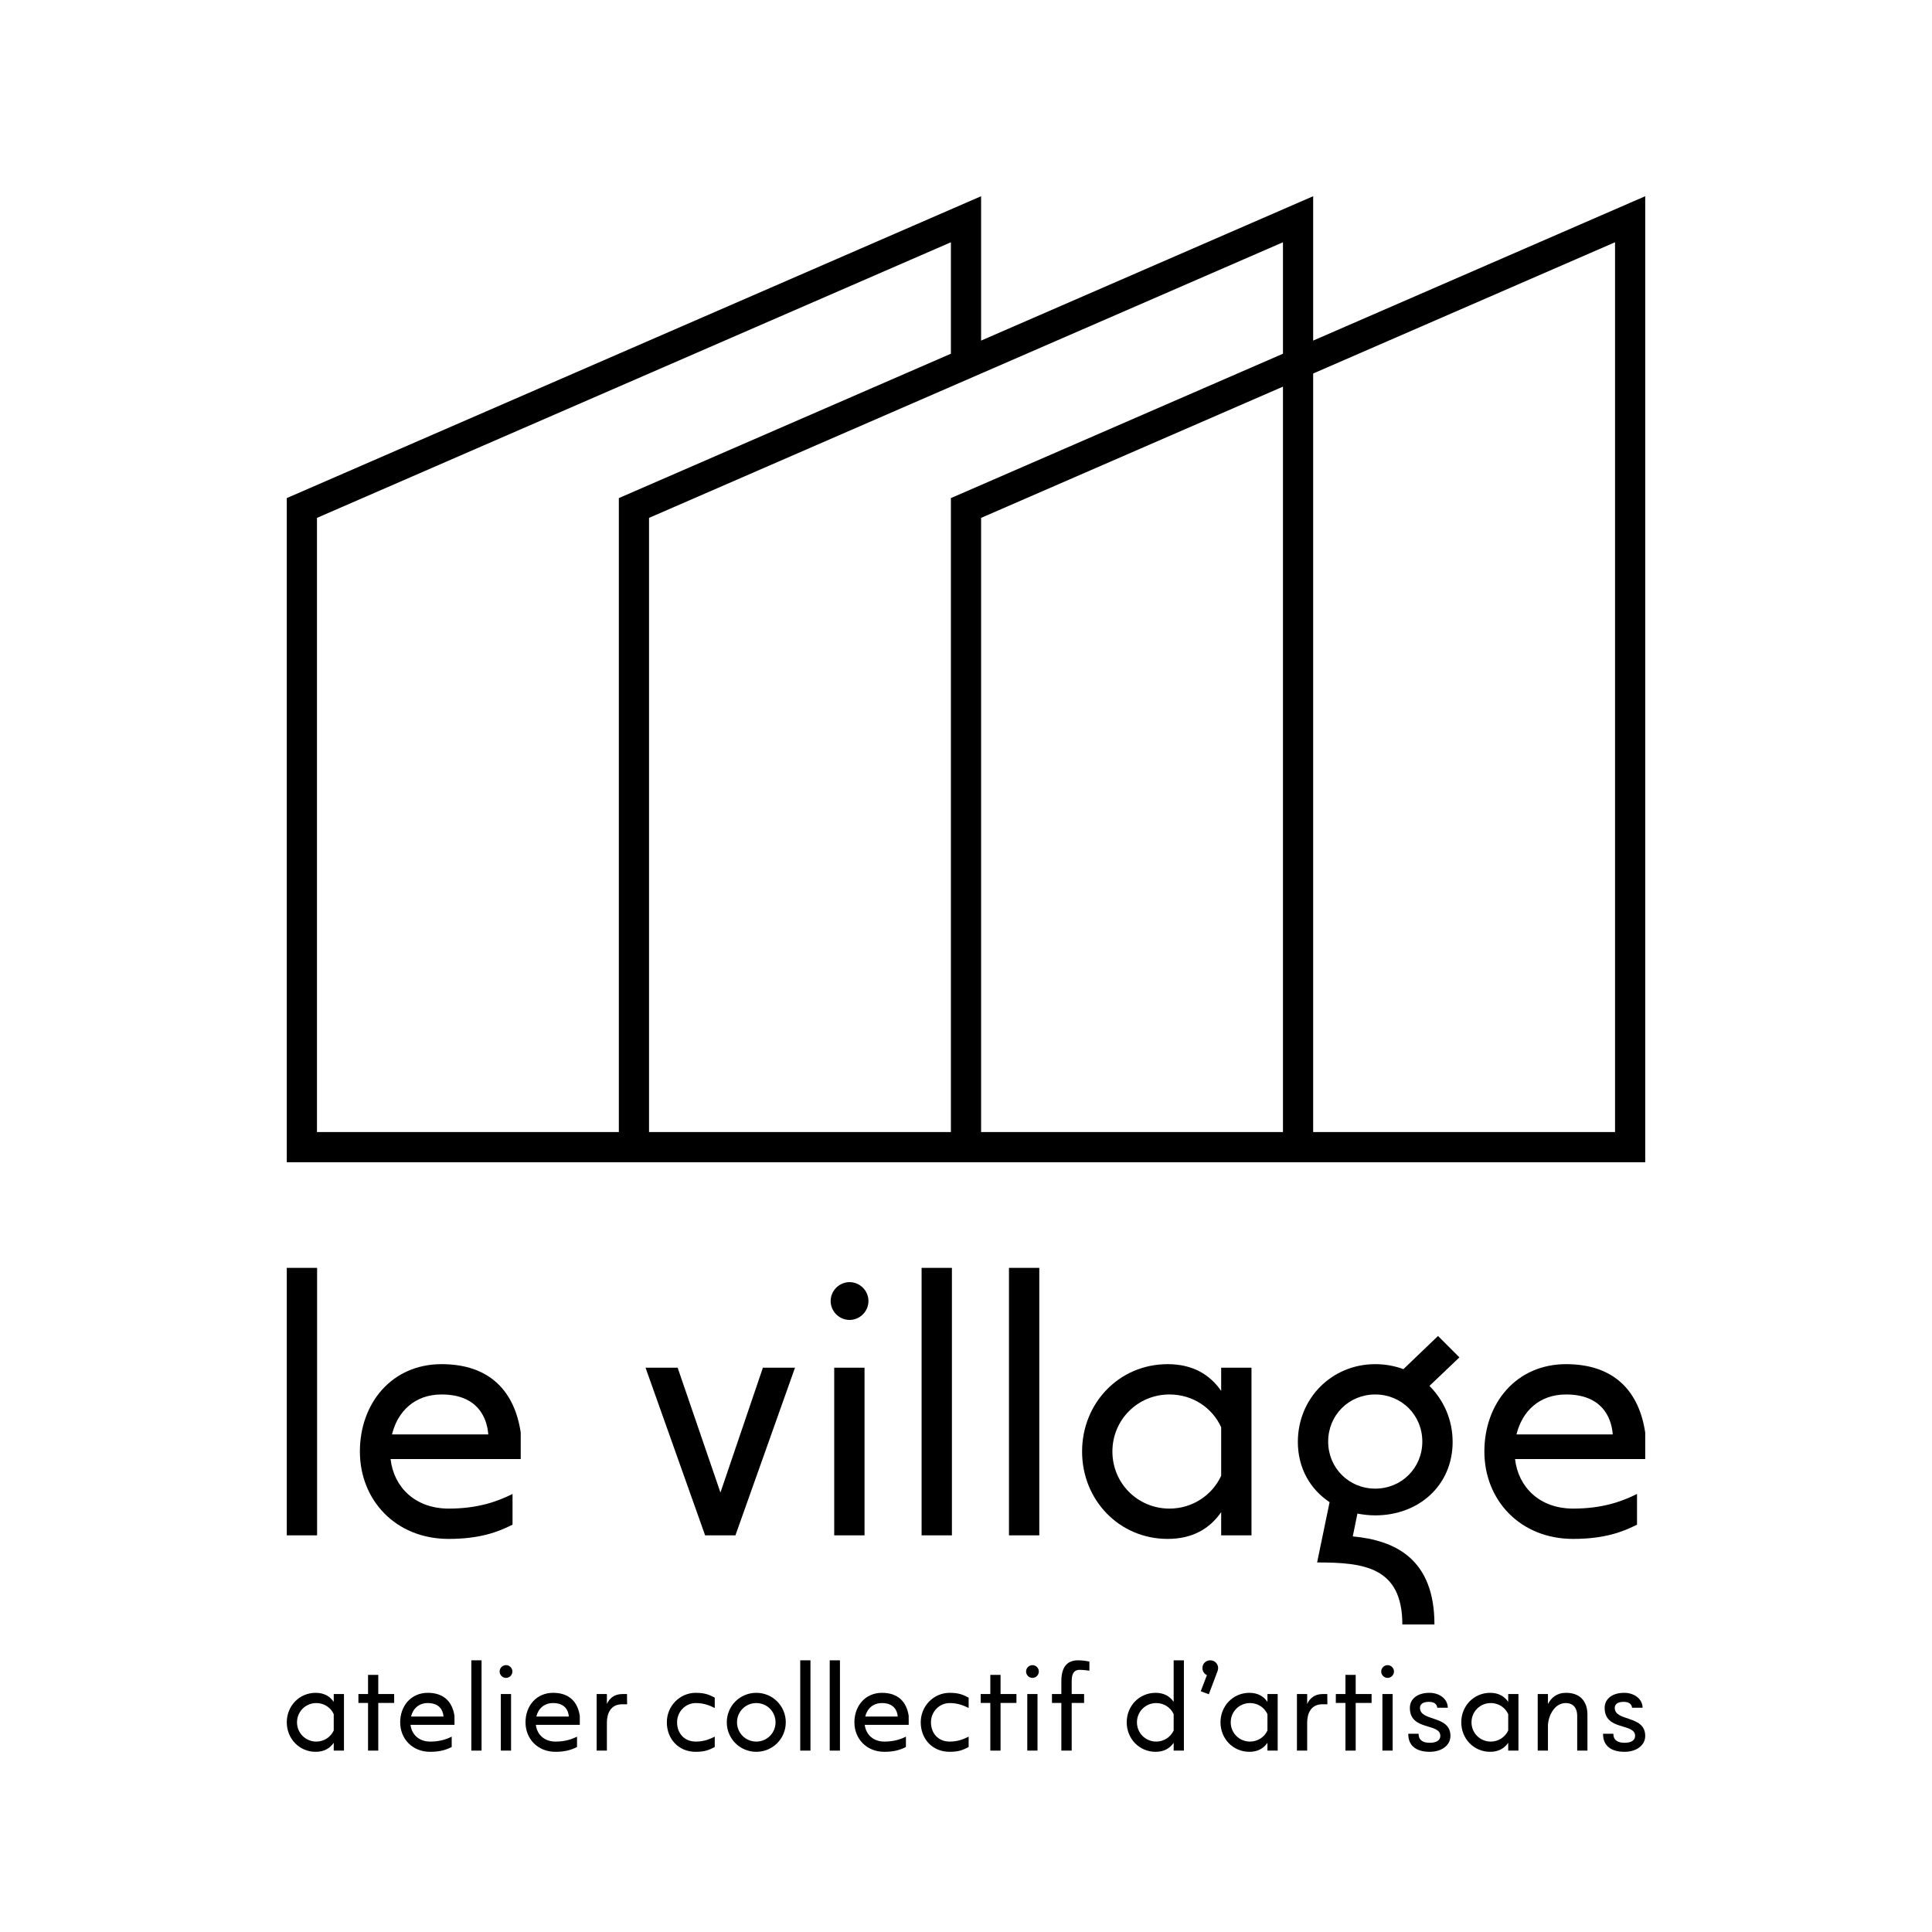
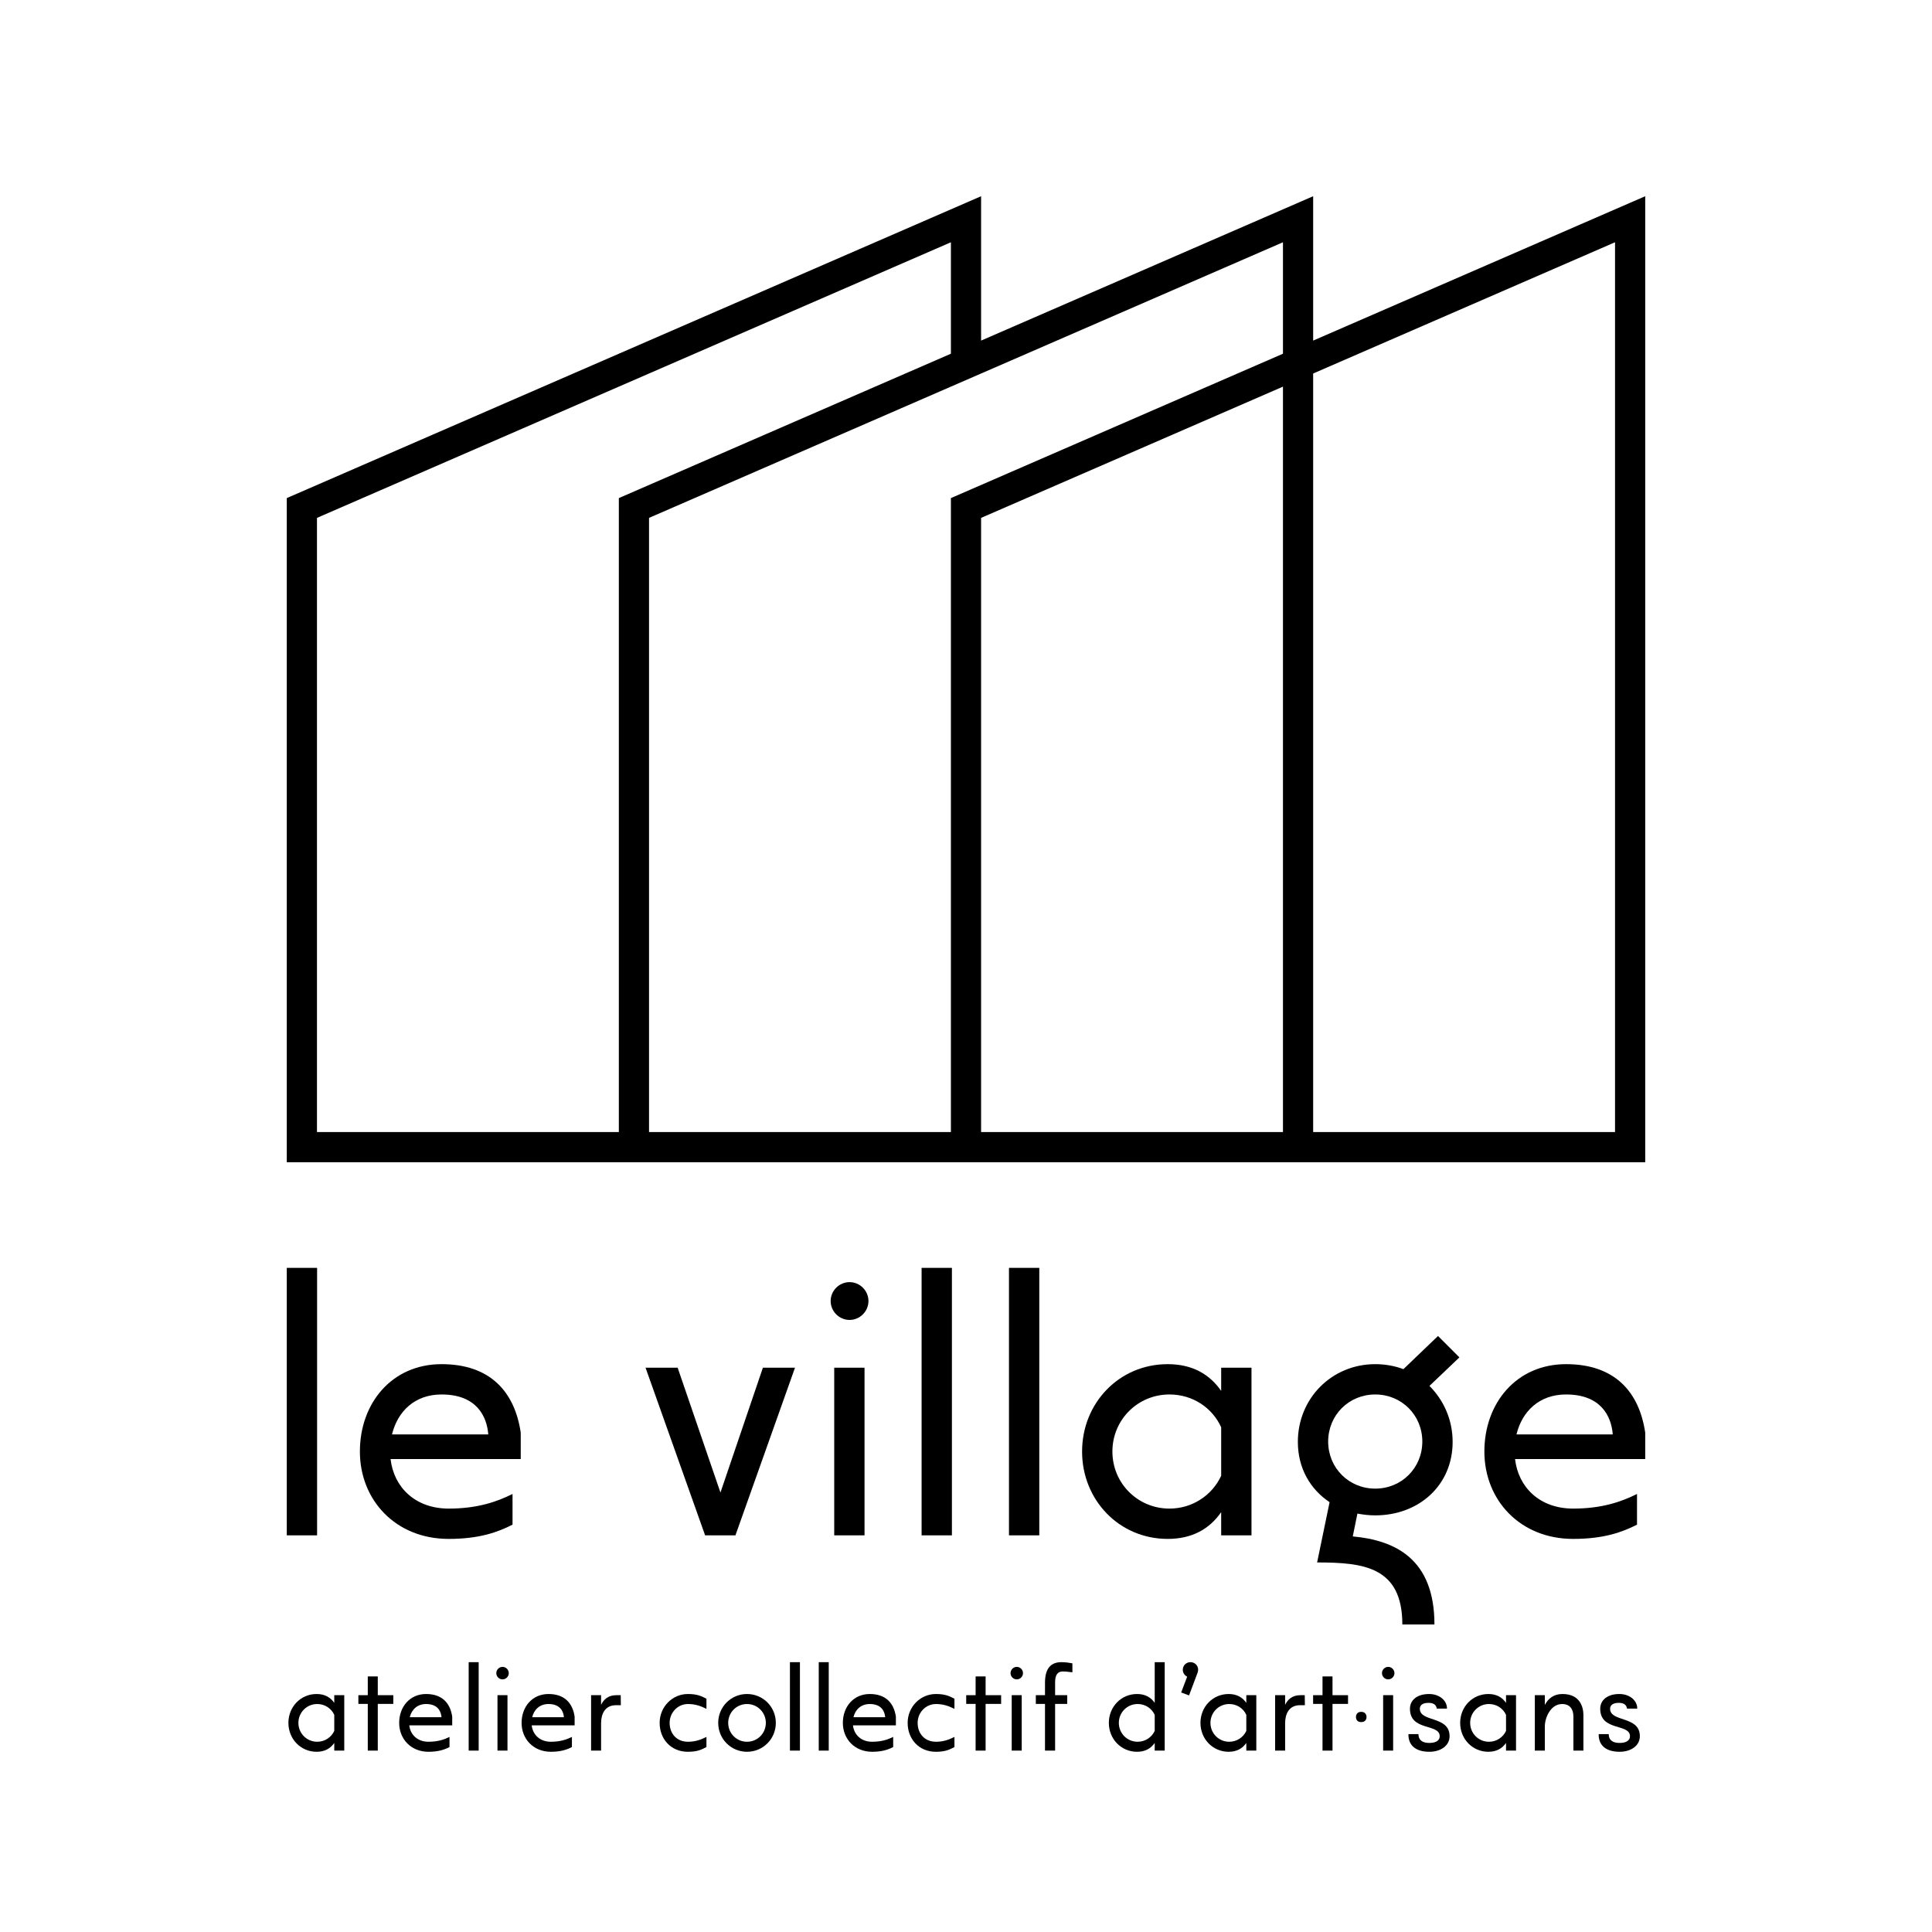
<svg xmlns="http://www.w3.org/2000/svg" width="100%" height="100%" viewBox="0 0 512 512" version="1.1" xml:space="preserve" style="fill-rule:evenodd;clip-rule:evenodd;stroke-linejoin:round;stroke-miterlimit:2;">
-   <g transform="matrix(1,0,0,1,-564,-564)">
-     <g id="logo-wb-light" transform="matrix(1,0,0,1,564,564)">
+   <g transform="matrix(1,0,0,1,-1024,-1024)">
+     <g id="logo-wb-light" transform="matrix(1,0,0,1,1024,1024)">
      <g transform="matrix(1.04317,0,0,1.05253,-22.1032,-26.8931)">
        <rect x="21.188" y="25.551" width="490.812" height="486.449" style="fill:white;" />
      </g>
-       <g transform="matrix(0.382843,0,0,0.382843,91.9001,-273.495)">
-         <g transform="matrix(83.3333,0,0,83.3333,-44.8651,1926.18)">
-           <path d="M0.04,-0.235C0.04,-0.099 0.144,0.01 0.28,0.01C0.35,0.01 0.398,-0.019 0.43,-0.065L0.43,-0L0.515,-0L0.515,-0.47L0.43,-0.47L0.43,-0.405C0.398,-0.451 0.35,-0.48 0.28,-0.48C0.144,-0.48 0.04,-0.371 0.04,-0.235ZM0.285,-0.395C0.35,-0.395 0.405,-0.358 0.43,-0.303L0.43,-0.167C0.405,-0.113 0.35,-0.075 0.285,-0.075C0.196,-0.075 0.125,-0.146 0.125,-0.235C0.125,-0.324 0.196,-0.395 0.285,-0.395Z" style="fill-rule:nonzero;" />
-         </g>
-         <g transform="matrix(83.3333,0,0,83.3333,4.71824,1926.18)">
-           <path d="M0.04,-0.47L0.04,-0.396L0.12,-0.396L0.12,-0L0.205,-0L0.205,-0.396L0.337,-0.396L0.337,-0.47L0.205,-0.47L0.205,-0.629L0.12,-0.629L0.12,-0.47L0.04,-0.47Z" style="fill-rule:nonzero;" />
-         </g>
-         <g transform="matrix(83.3333,0,0,83.3333,33.6349,1926.18)">
-           <path d="M0.04,-0.235C0.04,-0.099 0.14,0.01 0.289,0.01C0.375,0.01 0.427,-0.009 0.468,-0.03L0.468,-0.116C0.424,-0.094 0.369,-0.075 0.289,-0.075C0.195,-0.075 0.135,-0.135 0.126,-0.214L0.491,-0.214L0.491,-0.288C0.474,-0.403 0.405,-0.48 0.269,-0.48C0.13,-0.48 0.04,-0.371 0.04,-0.235ZM0.269,-0.395C0.367,-0.395 0.396,-0.334 0.4,-0.283L0.13,-0.283C0.146,-0.348 0.194,-0.395 0.269,-0.395Z" style="fill-rule:nonzero;" />
-         </g>
-         <g transform="matrix(83.3333,0,0,83.3333,79.5516,1926.18)">
-           <rect x="0.08" y="-0.75" width="0.085" height="0.75" style="fill-rule:nonzero;" />
-         </g>
-         <g transform="matrix(83.3333,0,0,83.3333,99.9682,1926.18)">
-           <path d="M0.08,-0L0.165,-0L0.165,-0.47L0.08,-0.47L0.08,-0ZM0.07,-0.657C0.07,-0.628 0.094,-0.604 0.123,-0.604C0.152,-0.604 0.176,-0.628 0.176,-0.657C0.176,-0.686 0.152,-0.71 0.123,-0.71C0.094,-0.71 0.07,-0.686 0.07,-0.657Z" style="fill-rule:nonzero;" />
-         </g>
-         <g transform="matrix(83.3333,0,0,83.3333,120.385,1926.18)">
-           <path d="M0.04,-0.235C0.04,-0.099 0.14,0.01 0.289,0.01C0.375,0.01 0.427,-0.009 0.468,-0.03L0.468,-0.116C0.424,-0.094 0.369,-0.075 0.289,-0.075C0.195,-0.075 0.135,-0.135 0.126,-0.214L0.491,-0.214L0.491,-0.288C0.474,-0.403 0.405,-0.48 0.269,-0.48C0.13,-0.48 0.04,-0.371 0.04,-0.235ZM0.269,-0.395C0.367,-0.395 0.396,-0.334 0.4,-0.283L0.13,-0.283C0.146,-0.348 0.194,-0.395 0.269,-0.395Z" style="fill-rule:nonzero;" />
-         </g>
-         <g transform="matrix(83.3333,0,0,83.3333,166.302,1926.18)">
-           <path d="M0.165,-0L0.165,-0.232C0.165,-0.307 0.195,-0.385 0.292,-0.385L0.333,-0.385L0.332,-0.47L0.295,-0.47C0.226,-0.47 0.187,-0.434 0.165,-0.388L0.165,-0.47L0.08,-0.47L0.08,-0L0.165,-0Z" style="fill-rule:nonzero;" />
-         </g>
-         <g transform="matrix(83.3333,0,0,83.3333,218.218,1926.18)">
-           <path d="M0.28,0.01C0.362,0.01 0.397,-0.009 0.438,-0.03L0.438,-0.116C0.394,-0.094 0.346,-0.075 0.281,-0.075C0.183,-0.075 0.125,-0.146 0.125,-0.235C0.125,-0.324 0.195,-0.395 0.281,-0.395C0.346,-0.395 0.394,-0.376 0.438,-0.354L0.438,-0.44C0.397,-0.461 0.362,-0.48 0.28,-0.48C0.148,-0.48 0.04,-0.371 0.04,-0.235C0.04,-0.099 0.135,0.01 0.28,0.01Z" style="fill-rule:nonzero;" />
-         </g>
-         <g transform="matrix(83.3333,0,0,83.3333,259.718,1926.18)">
-           <path d="M0.04,-0.235C0.04,-0.099 0.149,0.01 0.285,0.01C0.421,0.01 0.53,-0.099 0.53,-0.235C0.53,-0.371 0.421,-0.48 0.285,-0.48C0.149,-0.48 0.04,-0.371 0.04,-0.235ZM0.285,-0.395C0.374,-0.395 0.445,-0.324 0.445,-0.235C0.445,-0.146 0.374,-0.075 0.285,-0.075C0.196,-0.075 0.125,-0.146 0.125,-0.235C0.125,-0.324 0.196,-0.395 0.285,-0.395Z" style="fill-rule:nonzero;" />
-         </g>
-         <g transform="matrix(83.3333,0,0,83.3333,307.218,1926.18)">
-           <rect x="0.08" y="-0.75" width="0.085" height="0.75" style="fill-rule:nonzero;" />
-         </g>
-         <g transform="matrix(83.3333,0,0,83.3333,327.635,1926.18)">
-           <rect x="0.08" y="-0.75" width="0.085" height="0.75" style="fill-rule:nonzero;" />
-         </g>
-         <g transform="matrix(83.3333,0,0,83.3333,348.052,1926.18)">
-           <path d="M0.04,-0.235C0.04,-0.099 0.14,0.01 0.289,0.01C0.375,0.01 0.427,-0.009 0.468,-0.03L0.468,-0.116C0.424,-0.094 0.369,-0.075 0.289,-0.075C0.195,-0.075 0.135,-0.135 0.126,-0.214L0.491,-0.214L0.491,-0.288C0.474,-0.403 0.405,-0.48 0.269,-0.48C0.13,-0.48 0.04,-0.371 0.04,-0.235ZM0.269,-0.395C0.367,-0.395 0.396,-0.334 0.4,-0.283L0.13,-0.283C0.146,-0.348 0.194,-0.395 0.269,-0.395Z" style="fill-rule:nonzero;" />
-         </g>
-         <g transform="matrix(83.3333,0,0,83.3333,393.968,1926.18)">
-           <path d="M0.28,0.01C0.362,0.01 0.397,-0.009 0.438,-0.03L0.438,-0.116C0.394,-0.094 0.346,-0.075 0.281,-0.075C0.183,-0.075 0.125,-0.146 0.125,-0.235C0.125,-0.324 0.195,-0.395 0.281,-0.395C0.346,-0.395 0.394,-0.376 0.438,-0.354L0.438,-0.44C0.397,-0.461 0.362,-0.48 0.28,-0.48C0.148,-0.48 0.04,-0.371 0.04,-0.235C0.04,-0.099 0.135,0.01 0.28,0.01Z" style="fill-rule:nonzero;" />
-         </g>
-         <g transform="matrix(83.3333,0,0,83.3333,435.468,1926.18)">
-           <path d="M0.04,-0.47L0.04,-0.396L0.12,-0.396L0.12,-0L0.205,-0L0.205,-0.396L0.337,-0.396L0.337,-0.47L0.205,-0.47L0.205,-0.629L0.12,-0.629L0.12,-0.47L0.04,-0.47Z" style="fill-rule:nonzero;" />
-         </g>
-         <g transform="matrix(83.3333,0,0,83.3333,464.385,1926.18)">
-           <path d="M0.08,-0L0.165,-0L0.165,-0.47L0.08,-0.47L0.08,-0ZM0.07,-0.657C0.07,-0.628 0.094,-0.604 0.123,-0.604C0.152,-0.604 0.176,-0.628 0.176,-0.657C0.176,-0.686 0.152,-0.71 0.123,-0.71C0.094,-0.71 0.07,-0.686 0.07,-0.657Z" style="fill-rule:nonzero;" />
-         </g>
-         <g transform="matrix(83.3333,0,0,83.3333,484.802,1926.18)">
-           <path d="M0.04,-0.47L0.04,-0.396L0.118,-0.396L0.118,-0L0.204,-0L0.204,-0.396L0.307,-0.396L0.307,-0.47L0.204,-0.47L0.204,-0.58C0.204,-0.64 0.225,-0.671 0.268,-0.671C0.298,-0.671 0.324,-0.667 0.351,-0.664L0.351,-0.74C0.324,-0.745 0.294,-0.75 0.257,-0.75C0.164,-0.75 0.118,-0.692 0.118,-0.576L0.118,-0.47L0.04,-0.47Z" style="fill-rule:nonzero;" />
-         </g>
-         <g transform="matrix(83.3333,0,0,83.3333,536.552,1926.18)">
-           <path d="M0.04,-0.235C0.04,-0.099 0.144,0.01 0.28,0.01C0.35,0.01 0.398,-0.019 0.43,-0.065L0.43,-0L0.515,-0L0.515,-0.75L0.43,-0.75L0.43,-0.405C0.398,-0.451 0.35,-0.48 0.28,-0.48C0.144,-0.48 0.04,-0.371 0.04,-0.235ZM0.285,-0.395C0.35,-0.395 0.405,-0.358 0.43,-0.303L0.43,-0.167C0.405,-0.113 0.35,-0.075 0.285,-0.075C0.196,-0.075 0.125,-0.146 0.125,-0.235C0.125,-0.324 0.196,-0.395 0.285,-0.395Z" style="fill-rule:nonzero;" />
-         </g>
-         <g transform="matrix(83.3333,0,0,83.3333,586.135,1926.18)">
-           <path d="M0.06,-0.493L0.127,-0.468L0.199,-0.659C0.199,-0.66 0.2,-0.661 0.2,-0.662C0.213,-0.696 0.196,-0.734 0.162,-0.746C0.154,-0.749 0.147,-0.75 0.139,-0.75C0.112,-0.75 0.087,-0.734 0.078,-0.708C0.066,-0.676 0.081,-0.641 0.111,-0.627L0.06,-0.493Z" style="fill-rule:nonzero;" />
-         </g>
-         <g transform="matrix(83.3333,0,0,83.3333,601.468,1926.18)">
-           <path d="M0.04,-0.235C0.04,-0.099 0.144,0.01 0.28,0.01C0.35,0.01 0.398,-0.019 0.43,-0.065L0.43,-0L0.515,-0L0.515,-0.47L0.43,-0.47L0.43,-0.405C0.398,-0.451 0.35,-0.48 0.28,-0.48C0.144,-0.48 0.04,-0.371 0.04,-0.235ZM0.285,-0.395C0.35,-0.395 0.405,-0.358 0.43,-0.303L0.43,-0.167C0.405,-0.113 0.35,-0.075 0.285,-0.075C0.196,-0.075 0.125,-0.146 0.125,-0.235C0.125,-0.324 0.196,-0.395 0.285,-0.395Z" style="fill-rule:nonzero;" />
-         </g>
-         <g transform="matrix(83.3333,0,0,83.3333,651.052,1926.18)">
-           <path d="M0.165,-0L0.165,-0.232C0.165,-0.307 0.195,-0.385 0.292,-0.385L0.333,-0.385L0.332,-0.47L0.295,-0.47C0.226,-0.47 0.187,-0.434 0.165,-0.388L0.165,-0.47L0.08,-0.47L0.08,-0L0.165,-0Z" style="fill-rule:nonzero;" />
-         </g>
-         <g transform="matrix(83.3333,0,0,83.3333,681.302,1926.18)">
-           <path d="M0.04,-0.47L0.04,-0.396L0.12,-0.396L0.12,-0L0.205,-0L0.205,-0.396L0.337,-0.396L0.337,-0.47L0.205,-0.47L0.205,-0.629L0.12,-0.629L0.12,-0.47L0.04,-0.47Z" style="fill-rule:nonzero;" />
-         </g>
-         <g transform="matrix(83.3333,0,0,83.3333,710.218,1926.18)">
-           <path d="M0.08,-0L0.165,-0L0.165,-0.47L0.08,-0.47L0.08,-0ZM0.07,-0.657C0.07,-0.628 0.094,-0.604 0.123,-0.604C0.152,-0.604 0.176,-0.628 0.176,-0.657C0.176,-0.686 0.152,-0.71 0.123,-0.71C0.094,-0.71 0.07,-0.686 0.07,-0.657Z" style="fill-rule:nonzero;" />
-         </g>
-         <g transform="matrix(83.3333,0,0,83.3333,730.635,1926.18)">
-           <path d="M0.228,0.01C0.326,0.01 0.4,-0.043 0.4,-0.122C0.4,-0.297 0.147,-0.239 0.147,-0.355C0.147,-0.385 0.171,-0.405 0.22,-0.405C0.262,-0.405 0.286,-0.39 0.291,-0.356L0.378,-0.356C0.378,-0.429 0.309,-0.48 0.226,-0.48C0.121,-0.48 0.063,-0.426 0.063,-0.355C0.063,-0.162 0.316,-0.232 0.316,-0.122C0.316,-0.087 0.286,-0.065 0.228,-0.065C0.175,-0.065 0.136,-0.084 0.135,-0.14L0.05,-0.14C0.048,-0.047 0.109,0.01 0.228,0.01Z" style="fill-rule:nonzero;" />
-         </g>
-         <g transform="matrix(83.3333,0,0,83.3333,768.135,1926.18)">
-           <path d="M0.04,-0.235C0.04,-0.099 0.144,0.01 0.28,0.01C0.35,0.01 0.398,-0.019 0.43,-0.065L0.43,-0L0.515,-0L0.515,-0.47L0.43,-0.47L0.43,-0.405C0.398,-0.451 0.35,-0.48 0.28,-0.48C0.144,-0.48 0.04,-0.371 0.04,-0.235ZM0.285,-0.395C0.35,-0.395 0.405,-0.358 0.43,-0.303L0.43,-0.167C0.405,-0.113 0.35,-0.075 0.285,-0.075C0.196,-0.075 0.125,-0.146 0.125,-0.235C0.125,-0.324 0.196,-0.395 0.285,-0.395Z" style="fill-rule:nonzero;" />
-         </g>
-         <g transform="matrix(83.3333,0,0,83.3333,817.718,1926.18)">
-           <path d="M0.165,-0L0.165,-0.205C0.165,-0.28 0.215,-0.395 0.312,-0.395C0.381,-0.395 0.408,-0.347 0.408,-0.289L0.408,-0L0.493,-0L0.493,-0.302C0.493,-0.372 0.462,-0.48 0.315,-0.48C0.238,-0.48 0.192,-0.439 0.165,-0.387L0.165,-0.47L0.08,-0.47L0.08,-0L0.165,-0Z" style="fill-rule:nonzero;" />
-         </g>
-         <g transform="matrix(83.3333,0,0,83.3333,865.468,1926.18)">
-           <path d="M0.228,0.01C0.326,0.01 0.4,-0.043 0.4,-0.122C0.4,-0.297 0.147,-0.239 0.147,-0.355C0.147,-0.385 0.171,-0.405 0.22,-0.405C0.262,-0.405 0.286,-0.39 0.291,-0.356L0.378,-0.356C0.378,-0.429 0.309,-0.48 0.226,-0.48C0.121,-0.48 0.063,-0.426 0.063,-0.355C0.063,-0.162 0.316,-0.232 0.316,-0.122C0.316,-0.087 0.286,-0.065 0.228,-0.065C0.175,-0.065 0.136,-0.084 0.135,-0.14L0.05,-0.14C0.048,-0.047 0.109,0.01 0.228,0.01Z" style="fill-rule:nonzero;" />
-         </g>
+       <g transform="matrix(0.38178,0,0,0.382843,91.856,-273.495)">
+         <path d="M-40.405,1906.99C-40.405,1918.1 -31.916,1926.99 -20.814,1926.99C-15.101,1926.99 -11.183,1924.62 -8.57,1920.87L-8.57,1926.18L-1.632,1926.18L-1.632,1887.81L-8.57,1887.81L-8.57,1893.12C-11.183,1889.36 -15.101,1887 -20.814,1887C-31.916,1887 -40.405,1895.89 -40.405,1906.99ZM-20.406,1893.93C-15.101,1893.93 -10.611,1896.95 -8.57,1901.44L-8.57,1912.54C-10.611,1916.95 -15.101,1920.05 -20.406,1920.05C-27.671,1920.05 -33.466,1914.26 -33.466,1906.99C-33.466,1899.73 -27.671,1893.93 -20.406,1893.93Z" style="fill-rule:nonzero;" />
+         <path d="M8.163,1887.81L8.163,1893.85L14.693,1893.85L14.693,1926.18L21.631,1926.18L21.631,1893.85L32.406,1893.85L32.406,1887.81L21.631,1887.81L21.631,1874.83L14.693,1874.83L14.693,1887.81L8.163,1887.81Z" style="fill-rule:nonzero;" />
+         <path d="M36.487,1906.99C36.487,1918.1 44.65,1926.99 56.812,1926.99C63.832,1926.99 68.076,1925.44 71.423,1923.73L71.423,1916.71C67.832,1918.5 63.342,1920.05 56.812,1920.05C49.139,1920.05 44.242,1915.16 43.507,1908.71L73.301,1908.71L73.301,1902.67C71.913,1893.28 66.281,1887 55.18,1887C43.834,1887 36.487,1895.89 36.487,1906.99ZM55.18,1893.93C63.179,1893.93 65.546,1898.91 65.873,1903.08L43.834,1903.08C45.14,1897.77 49.058,1893.93 55.18,1893.93Z" style="fill-rule:nonzero;" />
+         <rect x="84.728" y="1864.96" width="6.938" height="61.22" style="fill-rule:nonzero;" />
+         <path d="M104.727,1926.18L111.665,1926.18L111.665,1887.81L104.727,1887.81L104.727,1926.18ZM103.91,1872.55C103.91,1874.91 105.869,1876.87 108.237,1876.87C110.604,1876.87 112.563,1874.91 112.563,1872.55C112.563,1870.18 110.604,1868.22 108.237,1868.22C105.869,1868.22 103.91,1870.18 103.91,1872.55Z" style="fill-rule:nonzero;" />
+         <path d="M121.46,1906.99C121.46,1918.1 129.623,1926.99 141.785,1926.99C148.805,1926.99 153.049,1925.44 156.396,1923.73L156.396,1916.71C152.804,1918.5 148.315,1920.05 141.785,1920.05C134.112,1920.05 129.214,1915.16 128.48,1908.71L158.273,1908.71L158.273,1902.67C156.886,1893.28 151.254,1887 140.152,1887C128.806,1887 121.46,1895.89 121.46,1906.99ZM140.152,1893.93C148.152,1893.93 150.519,1898.91 150.845,1903.08L128.806,1903.08C130.112,1897.77 134.03,1893.93 140.152,1893.93Z" style="fill-rule:nonzero;" />
+         <path d="M176.639,1926.18L176.639,1907.24C176.639,1901.12 179.088,1894.75 187.006,1894.75L190.352,1894.75L190.271,1887.81L187.251,1887.81C181.618,1887.81 178.435,1890.75 176.639,1894.51L176.639,1887.81L169.701,1887.81L169.701,1926.18L176.639,1926.18Z" style="fill-rule:nonzero;" />
+         <path d="M236.879,1926.99C243.573,1926.99 246.43,1925.44 249.776,1923.73L249.776,1916.71C246.185,1918.5 242.267,1920.05 236.961,1920.05C228.962,1920.05 224.227,1914.26 224.227,1906.99C224.227,1899.73 229.941,1893.93 236.961,1893.93C242.267,1893.93 246.185,1895.48 249.776,1897.28L249.776,1890.26C246.43,1888.55 243.573,1887 236.879,1887C226.105,1887 217.289,1895.89 217.289,1906.99C217.289,1918.1 225.044,1926.99 236.879,1926.99Z" style="fill-rule:nonzero;" />
+         <path d="M257.939,1906.99C257.939,1918.1 266.836,1926.99 277.937,1926.99C289.038,1926.99 297.936,1918.1 297.936,1906.99C297.936,1895.89 289.038,1887 277.937,1887C266.836,1887 257.939,1895.89 257.939,1906.99ZM277.937,1893.93C285.202,1893.93 290.998,1899.73 290.998,1906.99C290.998,1914.26 285.202,1920.05 277.937,1920.05C270.673,1920.05 264.877,1914.26 264.877,1906.99C264.877,1899.73 270.673,1893.93 277.937,1893.93Z" style="fill-rule:nonzero;" />
+         <rect x="307.731" y="1864.96" width="6.938" height="61.22" style="fill-rule:nonzero;" />
+         <rect x="327.729" y="1864.96" width="6.938" height="61.22" style="fill-rule:nonzero;" />
+         <path d="M344.463,1906.99C344.463,1918.1 352.625,1926.99 364.788,1926.99C371.807,1926.99 376.052,1925.44 379.399,1923.73L379.399,1916.71C375.807,1918.5 371.318,1920.05 364.788,1920.05C357.115,1920.05 352.217,1915.16 351.482,1908.71L381.276,1908.71L381.276,1902.67C379.888,1893.28 374.256,1887 363.155,1887C351.809,1887 344.463,1895.89 344.463,1906.99ZM363.155,1893.93C371.154,1893.93 373.522,1898.91 373.848,1903.08L351.809,1903.08C353.115,1897.77 357.033,1893.93 363.155,1893.93Z" style="fill-rule:nonzero;" />
+         <path d="M409.029,1926.99C415.722,1926.99 418.579,1925.44 421.926,1923.73L421.926,1916.71C418.334,1918.5 414.416,1920.05 409.111,1920.05C401.111,1920.05 396.377,1914.26 396.377,1906.99C396.377,1899.73 402.091,1893.93 409.111,1893.93C414.416,1893.93 418.334,1895.48 421.926,1897.28L421.926,1890.26C418.579,1888.55 415.722,1887 409.029,1887C398.254,1887 389.439,1895.89 389.439,1906.99C389.439,1918.1 397.193,1926.99 409.029,1926.99Z" style="fill-rule:nonzero;" />
+         <path d="M430.088,1887.81L430.088,1893.85L436.619,1893.85L436.619,1926.18L443.557,1926.18L443.557,1893.85L454.331,1893.85L454.331,1887.81L443.557,1887.81L443.557,1874.83L436.619,1874.83L436.619,1887.81L430.088,1887.81Z" style="fill-rule:nonzero;" />
+         <path d="M461.678,1926.18L468.616,1926.18L468.616,1887.81L461.678,1887.81L461.678,1926.18ZM460.862,1872.55C460.862,1874.91 462.821,1876.87 465.188,1876.87C467.555,1876.87 469.514,1874.91 469.514,1872.55C469.514,1870.18 467.555,1868.22 465.188,1868.22C462.821,1868.22 460.862,1870.18 460.862,1872.55Z" style="fill-rule:nonzero;" />
+         <path d="M478.411,1887.81L478.411,1893.85L484.778,1893.85L484.778,1926.18L491.798,1926.18L491.798,1893.85L500.205,1893.85L500.205,1887.81L491.798,1887.81L491.798,1878.83C491.798,1873.93 493.512,1871.4 497.022,1871.4C499.471,1871.4 501.593,1871.73 503.797,1871.98L503.797,1865.77C501.593,1865.36 499.144,1864.96 496.124,1864.96C488.533,1864.96 484.778,1869.69 484.778,1879.16L484.778,1887.81L478.411,1887.81Z" style="fill-rule:nonzero;" />
+         <path d="M529.101,1906.99C529.101,1918.1 537.59,1926.99 548.691,1926.99C554.405,1926.99 558.323,1924.62 560.935,1920.87L560.935,1926.18L567.873,1926.18L567.873,1864.96L560.935,1864.96L560.935,1893.12C558.323,1889.36 554.405,1887 548.691,1887C537.59,1887 529.101,1895.89 529.101,1906.99ZM549.099,1893.93C554.405,1893.93 558.895,1896.95 560.935,1901.44L560.935,1912.54C558.895,1916.95 554.405,1920.05 549.099,1920.05C541.835,1920.05 536.039,1914.26 536.039,1906.99C536.039,1899.73 541.835,1893.93 549.099,1893.93Z" style="fill-rule:nonzero;" />
+         <path d="M579.301,1885.93L584.77,1887.98L590.647,1872.38C590.647,1872.3 590.729,1872.22 590.729,1872.14C591.79,1869.36 590.402,1866.26 587.627,1865.28C586.974,1865.04 586.403,1864.96 585.75,1864.96C583.546,1864.96 581.505,1866.26 580.77,1868.38C579.791,1871 581.015,1873.85 583.464,1875L579.301,1885.93Z" style="fill-rule:nonzero;" />
+         <path d="M592.688,1906.99C592.688,1918.1 601.177,1926.99 612.278,1926.99C617.992,1926.99 621.91,1924.62 624.522,1920.87L624.522,1926.18L631.46,1926.18L631.46,1887.81L624.522,1887.81L624.522,1893.12C621.91,1889.36 617.992,1887 612.278,1887C601.177,1887 592.688,1895.89 592.688,1906.99ZM612.686,1893.93C617.992,1893.93 622.481,1896.95 624.522,1901.44L624.522,1912.54C622.481,1916.95 617.992,1920.05 612.686,1920.05C605.421,1920.05 599.626,1914.26 599.626,1906.99C599.626,1899.73 605.421,1893.93 612.686,1893.93Z" style="fill-rule:nonzero;" />
+         <path d="M651.459,1926.18L651.459,1907.24C651.459,1901.12 653.907,1894.75 661.825,1894.75L665.172,1894.75L665.09,1887.81L662.07,1887.81C656.438,1887.81 653.254,1890.75 651.459,1894.51L651.459,1887.81L644.52,1887.81L644.52,1926.18L651.459,1926.18Z" style="fill-rule:nonzero;" />
+         <path d="M670.886,1887.81L670.886,1893.85L677.416,1893.85L677.416,1926.18L684.354,1926.18L684.354,1893.85L695.129,1893.85L695.129,1887.81L684.354,1887.81L684.354,1874.83L677.416,1874.83L677.416,1887.81L670.886,1887.81Z" style="fill-rule:nonzero;" />
+         <path d="M700.632,1902.93C700.632,1901.91 700.935,1901.06 701.541,1900.38C702.147,1899.7 703.055,1899.36 704.267,1899.36C705.479,1899.36 706.398,1899.7 707.025,1900.38C707.652,1901.06 707.966,1901.91 707.966,1902.93C707.966,1903.93 707.652,1904.77 707.025,1905.43C706.398,1906.1 705.479,1906.44 704.267,1906.44C703.055,1906.44 702.147,1906.1 701.541,1905.43C700.935,1904.77 700.632,1903.93 700.632,1902.93Z" style="fill-rule:nonzero;" />
+         <path d="M719.502,1926.18L726.44,1926.18L726.44,1887.81L719.502,1887.81L719.502,1926.18ZM718.685,1872.55C718.685,1874.91 720.644,1876.87 723.012,1876.87C725.379,1876.87 727.338,1874.91 727.338,1872.55C727.338,1870.18 725.379,1868.22 723.012,1868.22C720.644,1868.22 718.685,1870.18 718.685,1872.55Z" style="fill-rule:nonzero;" />
+         <path d="M751.581,1926.99C759.58,1926.99 765.62,1922.67 765.62,1916.22C765.62,1901.93 744.969,1906.67 744.969,1897.2C744.969,1894.75 746.928,1893.12 750.928,1893.12C754.356,1893.12 756.315,1894.34 756.723,1897.12L763.825,1897.12C763.825,1891.16 758.192,1887 751.418,1887C742.847,1887 738.112,1891.4 738.112,1897.2C738.112,1912.95 758.764,1907.24 758.764,1916.22C758.764,1919.07 756.315,1920.87 751.581,1920.87C747.255,1920.87 744.071,1919.32 743.99,1914.75L737.051,1914.75C736.888,1922.34 741.867,1926.99 751.581,1926.99Z" style="fill-rule:nonzero;" />
+         <path d="M772.967,1906.99C772.967,1918.1 781.456,1926.99 792.557,1926.99C798.271,1926.99 802.189,1924.62 804.801,1920.87L804.801,1926.18L811.739,1926.18L811.739,1887.81L804.801,1887.81L804.801,1893.12C802.189,1889.36 798.271,1887 792.557,1887C781.456,1887 772.967,1895.89 772.967,1906.99ZM792.965,1893.93C798.271,1893.93 802.76,1896.95 804.801,1901.44L804.801,1912.54C802.76,1916.95 798.271,1920.05 792.965,1920.05C785.7,1920.05 779.905,1914.26 779.905,1906.99C779.905,1899.73 785.7,1893.93 792.965,1893.93Z" style="fill-rule:nonzero;" />
+         <path d="M831.738,1926.18L831.738,1909.44C831.738,1903.32 835.819,1893.93 843.737,1893.93C849.369,1893.93 851.573,1897.85 851.573,1902.59L851.573,1926.18L858.511,1926.18L858.511,1901.53C858.511,1895.81 855.981,1887 843.982,1887C837.696,1887 833.942,1890.34 831.738,1894.59L831.738,1887.81L824.799,1887.81L824.799,1926.18L831.738,1926.18Z" style="fill-rule:nonzero;" />
+         <path d="M883.652,1926.99C891.651,1926.99 897.692,1922.67 897.692,1916.22C897.692,1901.93 877.04,1906.67 877.04,1897.2C877.04,1894.75 878.999,1893.12 882.999,1893.12C886.427,1893.12 888.386,1894.34 888.794,1897.12L895.896,1897.12C895.896,1891.16 890.264,1887 883.489,1887C874.918,1887 870.184,1891.4 870.184,1897.2C870.184,1912.95 890.835,1907.24 890.835,1916.22C890.835,1919.07 888.386,1920.87 883.652,1920.87C879.326,1920.87 876.142,1919.32 876.061,1914.75L869.122,1914.75C868.959,1922.34 873.938,1926.99 883.652,1926.99Z" style="fill-rule:nonzero;" />
      </g>
      <g transform="matrix(1.89026,0,0,1.89026,-553.799,-1785.82)">
        <g transform="matrix(50,0,0,50,329.181,1160)">
          <rect x="0.08" y="-0.75" width="0.085" height="0.75" style="fill-rule:nonzero;" />
        </g>
        <g transform="matrix(50,0,0,50,341.431,1160)">
          <path d="M0.04,-0.235C0.04,-0.099 0.14,0.01 0.289,0.01C0.375,0.01 0.427,-0.009 0.468,-0.03L0.468,-0.116C0.424,-0.094 0.369,-0.075 0.289,-0.075C0.195,-0.075 0.135,-0.135 0.126,-0.214L0.491,-0.214L0.491,-0.288C0.474,-0.403 0.405,-0.48 0.269,-0.48C0.13,-0.48 0.04,-0.371 0.04,-0.235ZM0.269,-0.395C0.367,-0.395 0.396,-0.334 0.4,-0.283L0.13,-0.283C0.146,-0.348 0.194,-0.395 0.269,-0.395Z" style="fill-rule:nonzero;" />
        </g>
        <g transform="matrix(50,0,0,50,381.981,1160)">
          <path d="M0.03,-0.47L0.197,-0L0.282,-0L0.449,-0.47L0.359,-0.47L0.24,-0.12L0.12,-0.47L0.03,-0.47Z" style="fill-rule:nonzero;" />
        </g>
        <g transform="matrix(50,0,0,50,405.931,1160)">
          <path d="M0.08,-0L0.165,-0L0.165,-0.47L0.08,-0.47L0.08,-0ZM0.07,-0.657C0.07,-0.628 0.094,-0.604 0.123,-0.604C0.152,-0.604 0.176,-0.628 0.176,-0.657C0.176,-0.686 0.152,-0.71 0.123,-0.71C0.094,-0.71 0.07,-0.686 0.07,-0.657Z" style="fill-rule:nonzero;" />
        </g>
        <g transform="matrix(50,0,0,50,418.181,1160)">
          <rect x="0.08" y="-0.75" width="0.085" height="0.75" style="fill-rule:nonzero;" />
        </g>
        <g transform="matrix(50,0,0,50,430.431,1160)">
          <rect x="0.08" y="-0.75" width="0.085" height="0.75" style="fill-rule:nonzero;" />
        </g>
        <g transform="matrix(50,0,0,50,442.681,1160)">
          <path d="M0.04,-0.235C0.04,-0.099 0.144,0.01 0.28,0.01C0.35,0.01 0.398,-0.019 0.43,-0.065L0.43,-0L0.515,-0L0.515,-0.47L0.43,-0.47L0.43,-0.405C0.398,-0.451 0.35,-0.48 0.28,-0.48C0.144,-0.48 0.04,-0.371 0.04,-0.235ZM0.285,-0.395C0.35,-0.395 0.405,-0.358 0.43,-0.303L0.43,-0.167C0.405,-0.113 0.35,-0.075 0.285,-0.075C0.196,-0.075 0.125,-0.146 0.125,-0.235C0.125,-0.324 0.196,-0.395 0.285,-0.395Z" style="fill-rule:nonzero;" />
        </g>
        <g transform="matrix(50,0,0,50,472.431,1160)">
          <path d="M0.139,-0.093L0.104,0.076C0.234,0.076 0.343,0.088 0.343,0.25L0.433,0.25C0.433,0.066 0.323,0.014 0.204,0.003L0.217,-0.061C0.233,-0.058 0.25,-0.056 0.267,-0.056C0.389,-0.056 0.484,-0.14 0.484,-0.262C0.484,-0.324 0.459,-0.379 0.419,-0.419L0.503,-0.499L0.443,-0.559L0.346,-0.466C0.322,-0.475 0.295,-0.48 0.267,-0.48C0.145,-0.48 0.05,-0.384 0.05,-0.262C0.05,-0.188 0.085,-0.129 0.139,-0.093ZM0.135,-0.263C0.135,-0.337 0.193,-0.395 0.267,-0.395C0.341,-0.395 0.399,-0.337 0.399,-0.263C0.399,-0.189 0.341,-0.131 0.267,-0.131C0.193,-0.131 0.135,-0.189 0.135,-0.263Z" style="fill-rule:nonzero;" />
        </g>
        <g transform="matrix(50,0,0,50,499.081,1160)">
          <path d="M0.04,-0.235C0.04,-0.099 0.14,0.01 0.289,0.01C0.375,0.01 0.427,-0.009 0.468,-0.03L0.468,-0.116C0.424,-0.094 0.369,-0.075 0.289,-0.075C0.195,-0.075 0.135,-0.135 0.126,-0.214L0.491,-0.214L0.491,-0.288C0.474,-0.403 0.405,-0.48 0.269,-0.48C0.13,-0.48 0.04,-0.371 0.04,-0.235ZM0.269,-0.395C0.367,-0.395 0.396,-0.334 0.4,-0.283L0.13,-0.283C0.146,-0.348 0.194,-0.395 0.269,-0.395Z" style="fill-rule:nonzero;" />
        </g>
      </g>
      <g transform="matrix(1,0,0,1,0,-4)">
        <path d="M436,312L76,312L76,136L260,56L260,94.261L348,56L348,94.261L436,56L436,312ZM252,304L252,136L340,97.739L340,68.202C284,92.55 228,116.897 172,141.245L172,304L252,304ZM164,304L164,136L252,97.739L252,68.202C196,92.55 140,116.897 84,141.245L84,304L164,304ZM428,304L428,68.202L348,102.984L348,304L428,304ZM340,304L340,106.463C313.333,118.057 286.667,129.651 260,141.245L260,304L340,304Z" />
      </g>
    </g>
  </g>
</svg>
